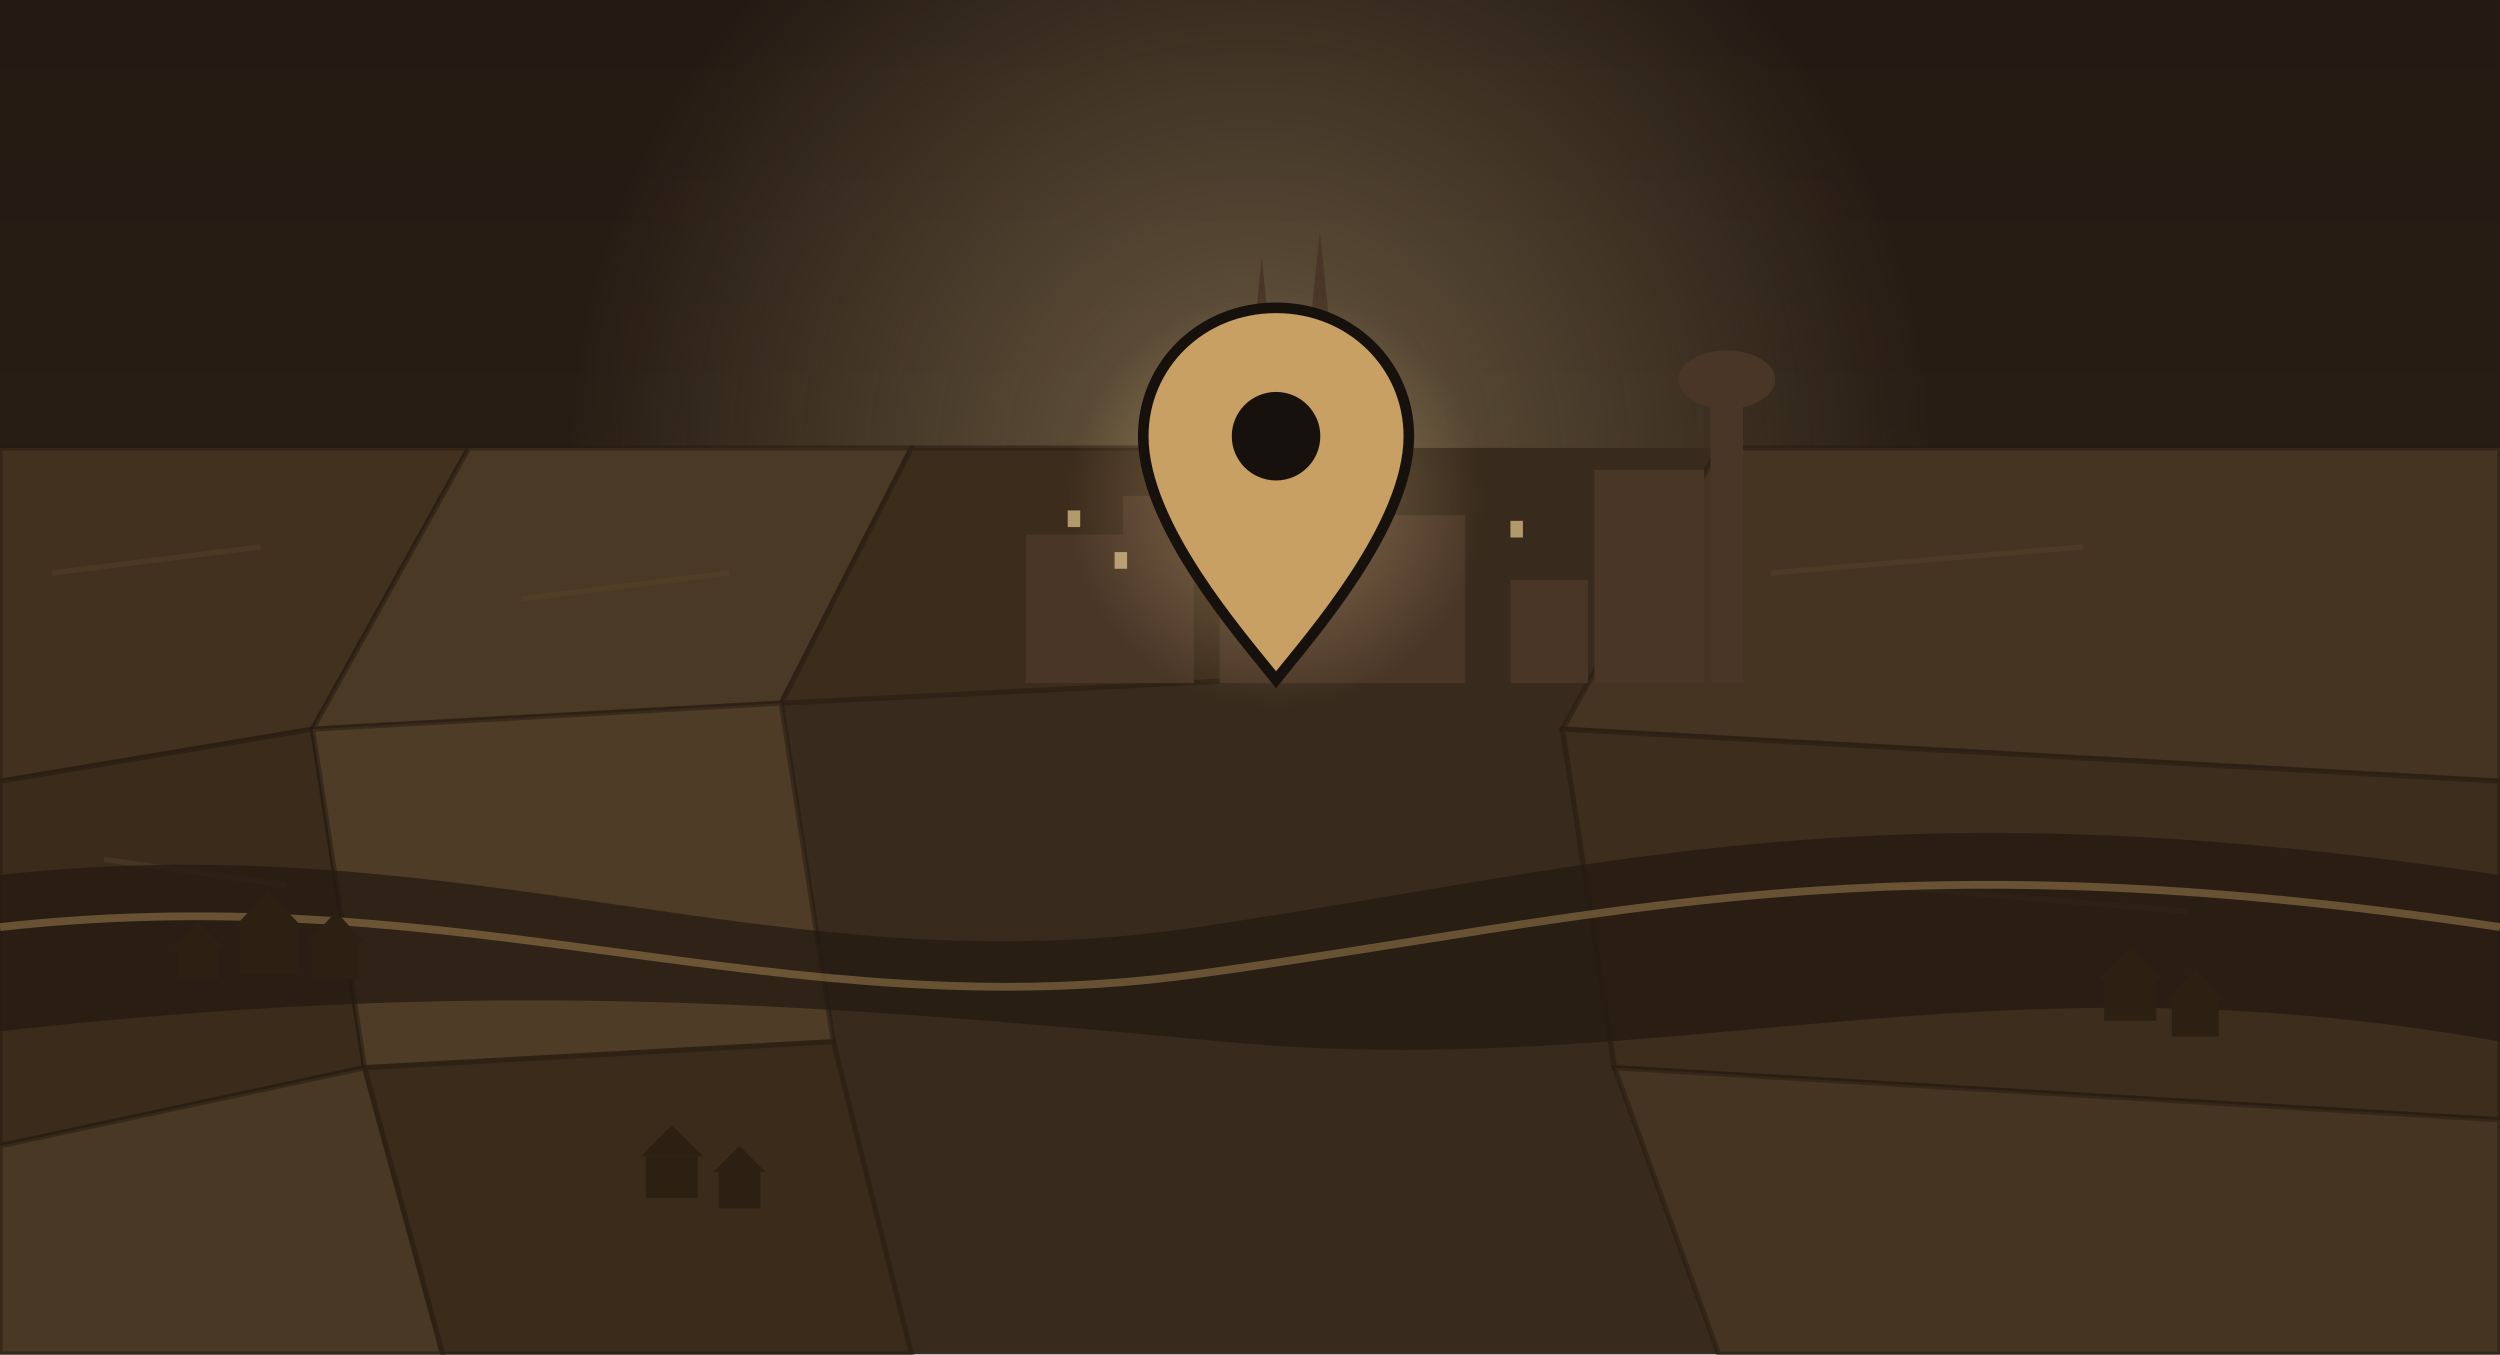
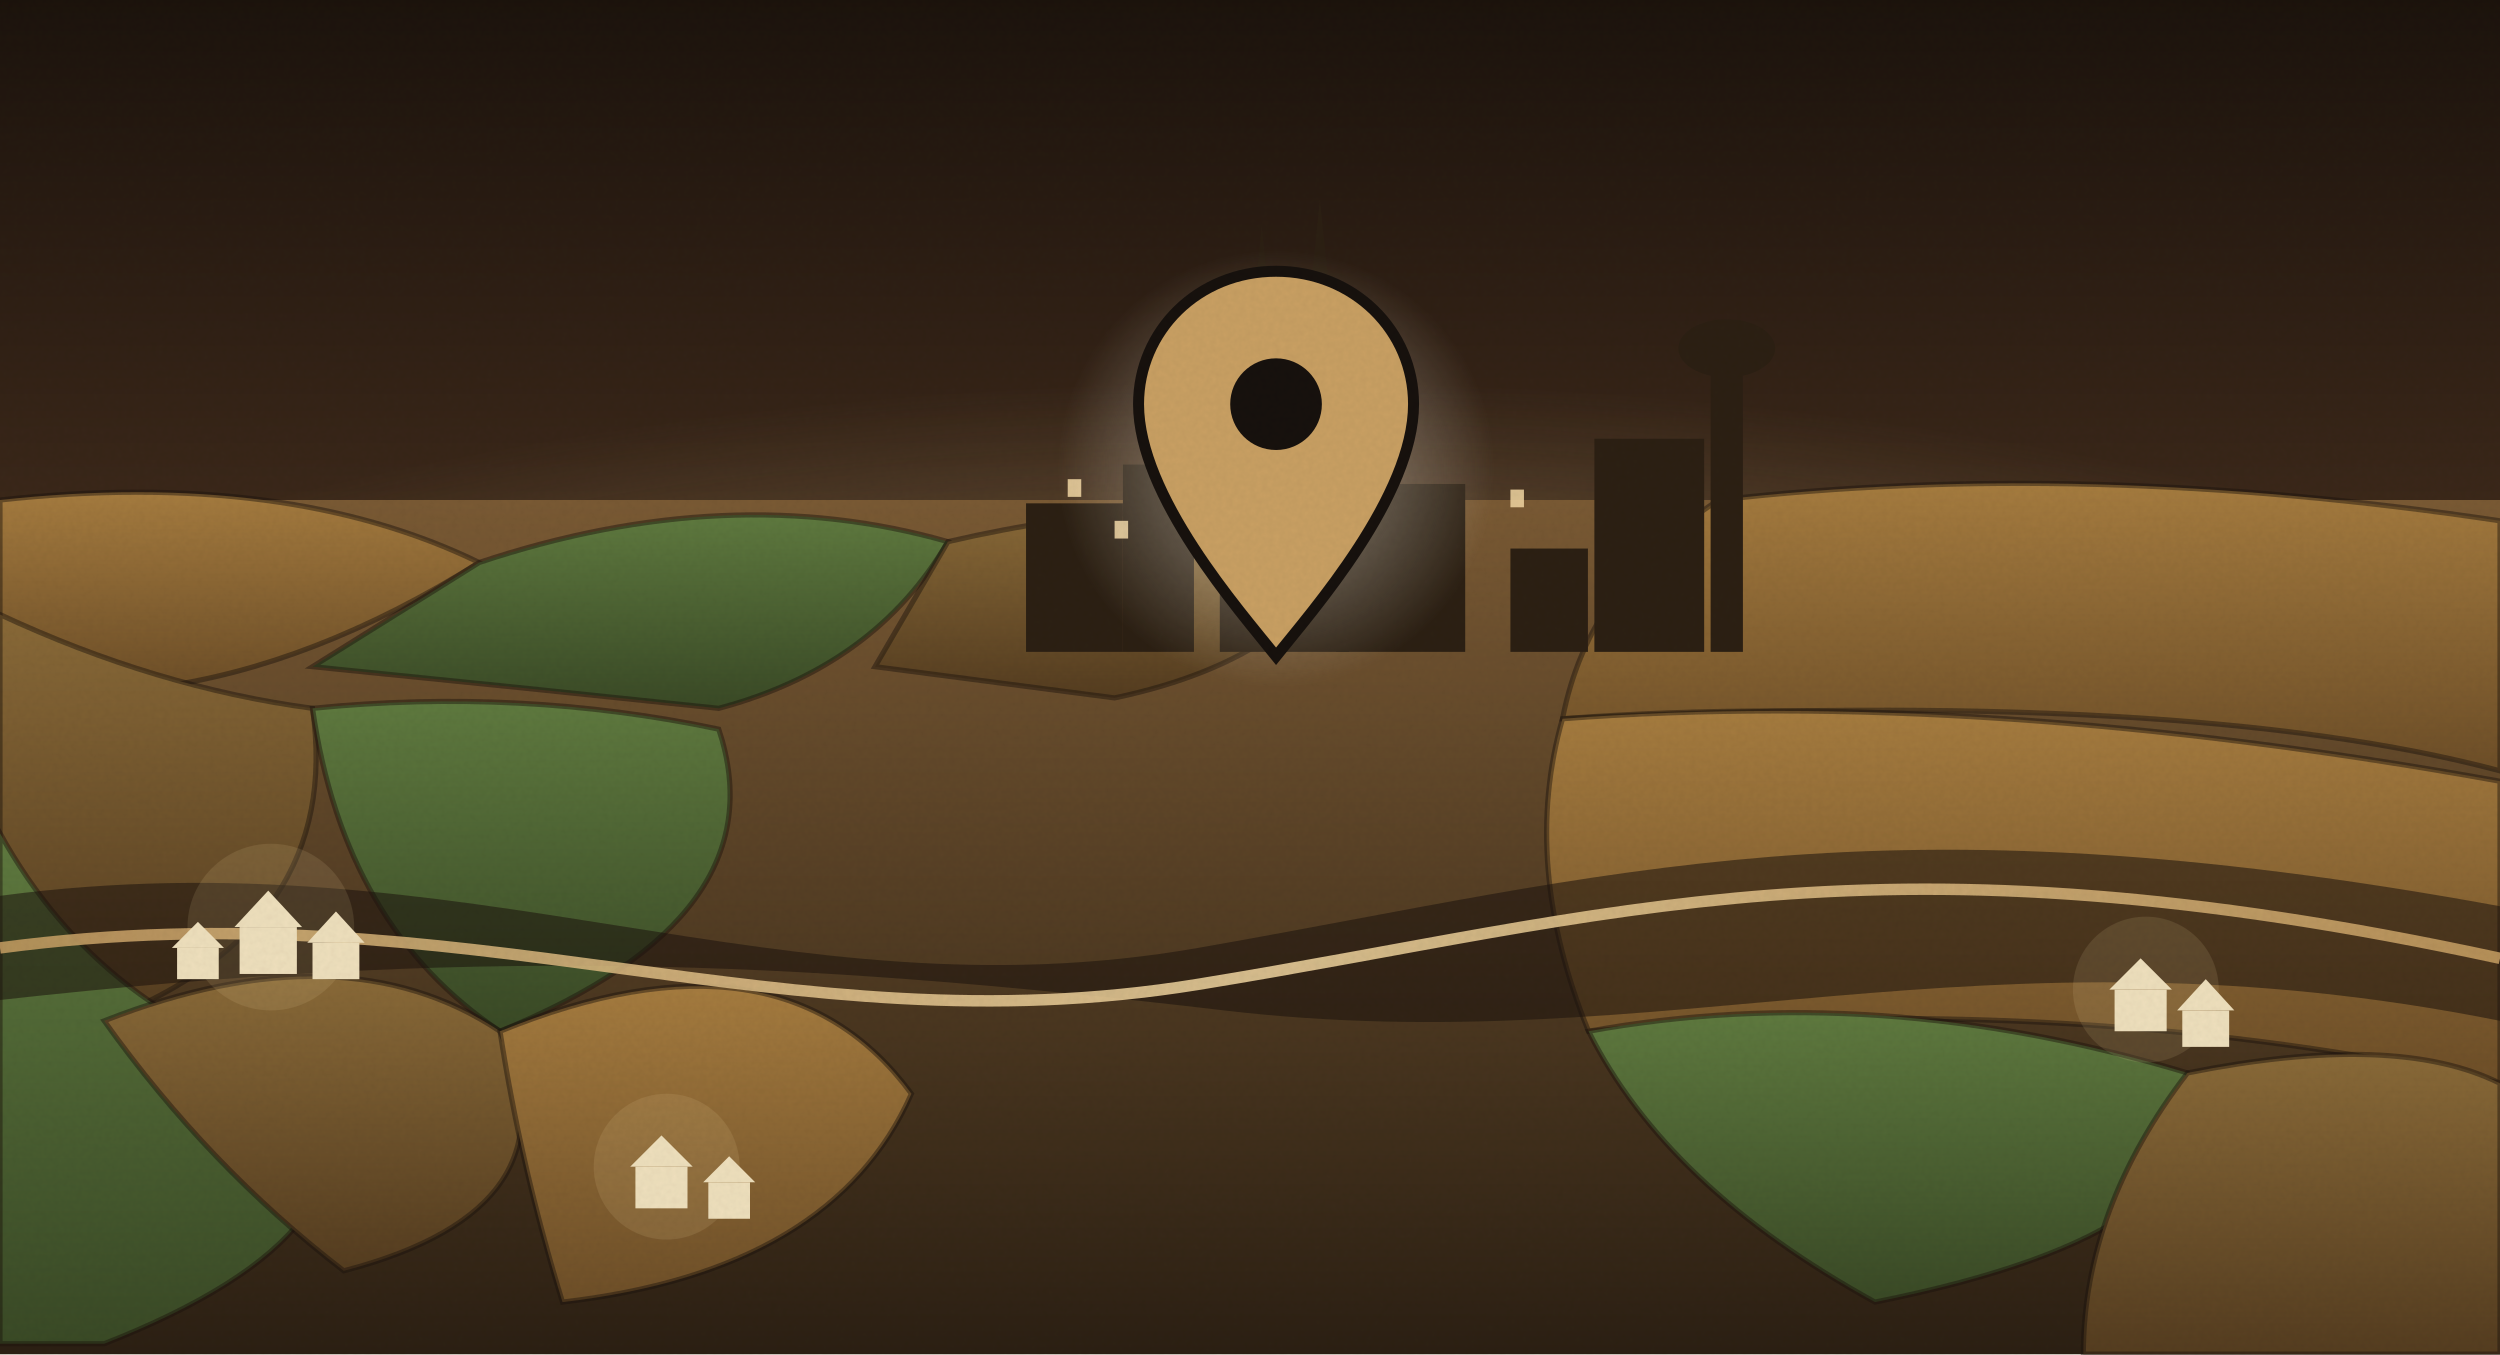
<svg xmlns="http://www.w3.org/2000/svg" viewBox="0 0 480 260" role="img" aria-hidden="true">
  <defs>
    <linearGradient id="sky" x1="0" y1="0" x2="0" y2="1">
-       <stop offset="0" stop-color="#241a13" />
-       <stop offset="1" stop-color="#2f2317" />
+       <stop offset="0" stop-color="#1c130c" />
+       <stop offset="0.55" stop-color="#4a3220" />
+       <stop offset="1" stop-color="#a97c46" />
    </linearGradient>
-     <radialGradient id="sun" cx="50%" cy="50%" r="50%">
-       <stop offset="0" stop-color="#e4c88f" stop-opacity="0.35" />
+     <radialGradient id="sun" cx="50%" cy="100%" r="75%">
+       <stop offset="0" stop-color="#f4d9a3" stop-opacity="0.9" />
+       <stop offset="0.5" stop-color="#e4c88f" stop-opacity="0.35" />
      <stop offset="1" stop-color="#e4c88f" stop-opacity="0" />
    </radialGradient>
+     <linearGradient id="ground" x1="0" y1="0" x2="0" y2="1">
+       <stop offset="0" stop-color="#7a5a34" />
+       <stop offset="1" stop-color="#2c2013" />
+     </linearGradient>
+     <linearGradient id="fieldA" x1="0" y1="0" x2="0" y2="1">
+       <stop offset="0" stop-color="#a67c3f" />
+       <stop offset="1" stop-color="#6e4f28" />
+     </linearGradient>
+     <linearGradient id="fieldB" x1="0" y1="0" x2="0" y2="1">
+       <stop offset="0" stop-color="#8a6a38" />
+       <stop offset="1" stop-color="#553d20" />
+     </linearGradient>
+     <linearGradient id="fieldC" x1="0" y1="0" x2="0" y2="1">
+       <stop offset="0" stop-color="#5f7a3f" />
+       <stop offset="1" stop-color="#3a4a26" />
+     </linearGradient>
+     <linearGradient id="riverGrad" x1="0" y1="0" x2="1" y2="0">
+       <stop offset="0" stop-color="#c9a063" />
+       <stop offset="0.5" stop-color="#f4d9a3" />
+       <stop offset="1" stop-color="#c9a063" />
+     </linearGradient>
    <radialGradient id="glow3" cx="50%" cy="50%" r="50%">
-       <stop offset="0" stop-color="#e4c88f" stop-opacity="0.4" />
-       <stop offset="1" stop-color="#e4c88f" stop-opacity="0" />
+       <stop offset="0" stop-color="#f4ecdb" stop-opacity="0.55" />
+       <stop offset="1" stop-color="#f4ecdb" stop-opacity="0" />
    </radialGradient>
+     <filter id="grain">
+       <feTurbulence type="fractalNoise" baseFrequency="0.9" numOctaves="2" stitchTiles="stitch" result="noise" />
+       <feColorMatrix in="noise" type="matrix" values="0 0 0 0 0  0 0 0 0 0  0 0 0 0 0  0 0 0 0.045 0" />
+     </filter>
  </defs>
  <rect width="480" height="260" fill="url(#sky)" />
-   <circle cx="240" cy="88" r="130" fill="url(#sun)" />
-   <rect x="0" y="86" width="480" height="174" fill="#382a1c" />
-   <g stroke="#241a11" stroke-width="1" stroke-opacity="0.5">
-     <polygon points="0,86 90,86 60,140 0,150" fill="#42311f" />
-     <polygon points="90,86 175,86 150,135 60,140" fill="#4a3924" />
-     <polygon points="175,86 260,86 250,130 150,135" fill="#3c2c1c" />
-     <polygon points="330,86 480,86 480,150 300,140" fill="#453422" />
-     <polygon points="0,150 60,140 70,205 0,220" fill="#3a2b1b" />
-     <polygon points="60,140 150,135 160,200 70,205" fill="#4f3c26" />
-     <polygon points="300,140 480,150 480,215 310,205" fill="#3d2d1d" />
-     <polygon points="0,220 70,205 85,260 0,260" fill="#493823" />
-     <polygon points="70,205 160,200 175,260 85,260" fill="#3a2b1b" />
-     <polygon points="310,205 480,215 480,260 330,260" fill="#453422" />
-     <polygon points="330,260 480,260 480,215 310,205 320,235" fill="#3d2d1d" opacity="0" />
+   <ellipse cx="245" cy="118" rx="230" ry="90" fill="url(#sun)" />
+   <rect x="0" y="96" width="480" height="164" fill="url(#ground)" />
+   <g stroke="#1c130c" stroke-width="1" stroke-opacity="0.45">
+     <path d="M0 96 Q55 90 92 108 Q60 128 30 132 Q0 130 0 118 Z" fill="url(#fieldA)" />
+     <path d="M92 108 Q140 92 182 104 Q168 128 138 136 Q100 132 60 128 Z" fill="url(#fieldC)" />
+     <path d="M182 104 Q225 94 262 100 Q252 126 214 134 Q168 128 168 128 Z" fill="url(#fieldB)" />
+     <path d="M330 96 Q400 88 480 100 L480 148 Q420 132 300 138 Q305 112 330 96 Z" fill="url(#fieldA)" />
+     <path d="M0 118 Q30 132 60 136 Q66 178 20 196 Q0 190 0 160 Z" fill="url(#fieldB)" />
+     <path d="M60 136 Q100 132 138 140 Q150 176 96 198 Q66 178 60 136 Z" fill="url(#fieldC)" />
+     <path d="M300 138 Q380 132 480 150 L480 208 Q400 190 305 198 Q292 166 300 138 Z" fill="url(#fieldA)" />
+     <path d="M0 160 Q20 196 60 206 Q76 236 20 258 L0 258 Z" fill="url(#fieldC)" />
+     <path d="M20 196 Q66 178 96 198 Q112 232 66 244 Q40 224 20 196 Z" fill="url(#fieldB)" />
+     <path d="M96 198 Q150 176 175 210 Q160 244 108 250 Q100 224 96 198 Z" fill="url(#fieldA)" />
+     <path d="M305 198 Q360 188 420 206 Q430 236 360 250 Q320 228 305 198 Z" fill="url(#fieldC)" />
+     <path d="M420 206 Q460 198 480 208 L480 260 L400 260 Q400 232 420 206 Z" fill="url(#fieldB)" />
  </g>
-   <g stroke="#5c4830" stroke-opacity="0.35" stroke-width="1" fill="none">
-     <path d="M10 110 L50 105 M100 115 L140 110 M20 165 L55 170 M340 110 L400 105 M360 170 L420 175" />
-   </g>
-   <path d="M0 168 C 90 158, 150 190, 230 178 S 360 150, 480 168 L480 200 C 380 182, 320 208, 235 200 S 90 188, 0 198 Z" fill="#241a11" opacity="0.75" />
-   <g stroke="#c9a063" stroke-opacity="0.4" stroke-width="1.5" fill="none">
-     <path d="M0 178 C 90 168, 150 198, 230 187 S 360 160, 480 178" />
-   </g>
-   <g fill="#2c2013">
+   <path d="M0 172 C 90 160, 150 196, 230 182 S 360 152, 480 174 L480 196 C 380 176, 320 204, 235 194 S 90 182, 0 192 Z" fill="#1c130c" opacity="0.55" />
+   <path d="M0 182 C 90 170, 150 202, 230 189 S 360 158, 480 184" stroke="url(#riverGrad)" stroke-opacity="0.85" stroke-width="2.2" fill="none" />
+   <g>
    <g transform="translate(52,178)">
-       <rect x="-6" y="0" width="11" height="9" />
-       <path d="M-7 0 L-0.5 -7 L6 0 Z" />
-       <rect x="8" y="3" width="9" height="7" />
-       <path d="M7 3 L12.5 -3 L18 3 Z" />
-       <rect x="-18" y="4" width="8" height="6" />
-       <path d="M-19 4 L-14 -1 L-9 4 Z" />
+       <circle r="16" fill="#f4d9a3" opacity="0.12" />
+       <g fill="#efe0bd">
+         <rect x="-6" y="0" width="11" height="9" />
+         <path d="M-7 0 L-0.5 -7 L6 0 Z" />
+         <rect x="8" y="3" width="9" height="7" />
+         <path d="M7 3 L12.5 -3 L18 3 Z" />
+         <rect x="-18" y="4" width="8" height="6" />
+         <path d="M-19 4 L-14 -1 L-9 4 Z" />
+       </g>
    </g>
-     <g transform="translate(410,188)">
-       <rect x="-6" y="0" width="10" height="8" />
-       <path d="M-7 0 L-1 -6 L5 0 Z" />
-       <rect x="7" y="4" width="9" height="7" />
-       <path d="M6 4 L11.5 -2 L17 4 Z" />
+     <g transform="translate(412,190)">
+       <circle r="14" fill="#f4d9a3" opacity="0.12" />
+       <g fill="#efe0bd">
+         <rect x="-6" y="0" width="10" height="8" />
+         <path d="M-7 0 L-1 -6 L5 0 Z" />
+         <rect x="7" y="4" width="9" height="7" />
+         <path d="M6 4 L11.5 -2 L17 4 Z" />
+       </g>
    </g>
-     <g transform="translate(130,222)">
-       <rect x="-6" y="0" width="10" height="8" />
-       <path d="M-7 0 L-1 -6 L5 0 Z" />
-       <rect x="8" y="3" width="8" height="7" />
-       <path d="M7 3 L12 -2 L17 3 Z" />
+     <g transform="translate(128,224)">
+       <circle r="14" fill="#f4d9a3" opacity="0.12" />
+       <g fill="#efe0bd">
+         <rect x="-6" y="0" width="10" height="8" />
+         <path d="M-7 0 L-1 -6 L5 0 Z" />
+         <rect x="8" y="3" width="8" height="7" />
+         <path d="M7 3 L12 -2 L17 3 Z" />
+       </g>
    </g>
  </g>
-   <g fill="#4a3627" transform="translate(197,58) scale(0.62)">
+   <g fill="#2c2013" transform="translate(197,52) scale(0.62)">
    <rect x="0" y="72" width="30" height="46" />
    <rect x="30" y="60" width="22" height="58" />
    <rect x="96" y="66" width="40" height="52" />
    <rect x="150" y="86" width="24" height="32" />
    <rect x="176" y="52" width="34" height="66" />
    <rect x="60" y="46" width="40" height="72" />
    <path d="M67 46 L73 -14 L79 46 Z" />
    <path d="M84 46 L91 -22 L98 46 Z" />
    <rect x="212" y="24" width="10" height="94" />
    <ellipse cx="217" cy="24" rx="15" ry="9" />
  </g>
-   <g fill="#e4c88f" opacity="0.7">
-     <rect x="205" y="98" width="2.4" height="3.2" />
-     <rect x="214" y="106" width="2.4" height="3.2" />
-     <rect x="255" y="94" width="2.4" height="3.2" />
-     <rect x="290" y="100" width="2.4" height="3.2" />
-     <rect x="238" y="108" width="2.4" height="3.2" />
+   <g fill="#f4d9a3" opacity="0.85">
+     <rect x="205" y="92" width="2.6" height="3.4" />
+     <rect x="214" y="100" width="2.6" height="3.4" />
+     <rect x="255" y="88" width="2.6" height="3.4" />
+     <rect x="290" y="94" width="2.6" height="3.4" />
+     <rect x="238" y="102" width="2.6" height="3.4" />
  </g>
-   <circle cx="245" cy="96" r="40" fill="url(#glow3)" />
-   <g transform="translate(245,88) scale(0.85)">
+   <circle cx="245" cy="90" r="42" fill="url(#glow3)" />
+   <g transform="translate(245,82) scale(0.88)">
    <path d="M0 -34 C17 -34 30 -21 30 -5 C30 15 8 40 0 50 C-8 40 -30 15 -30 -5 C-30 -21 -17 -34 0 -34 Z" fill="#c9a063" stroke="#17110d" stroke-width="2.4" />
    <circle cx="0" cy="-5" r="10" fill="#17110d" />
  </g>
+   <rect width="480" height="260" filter="url(#grain)" />
</svg>
